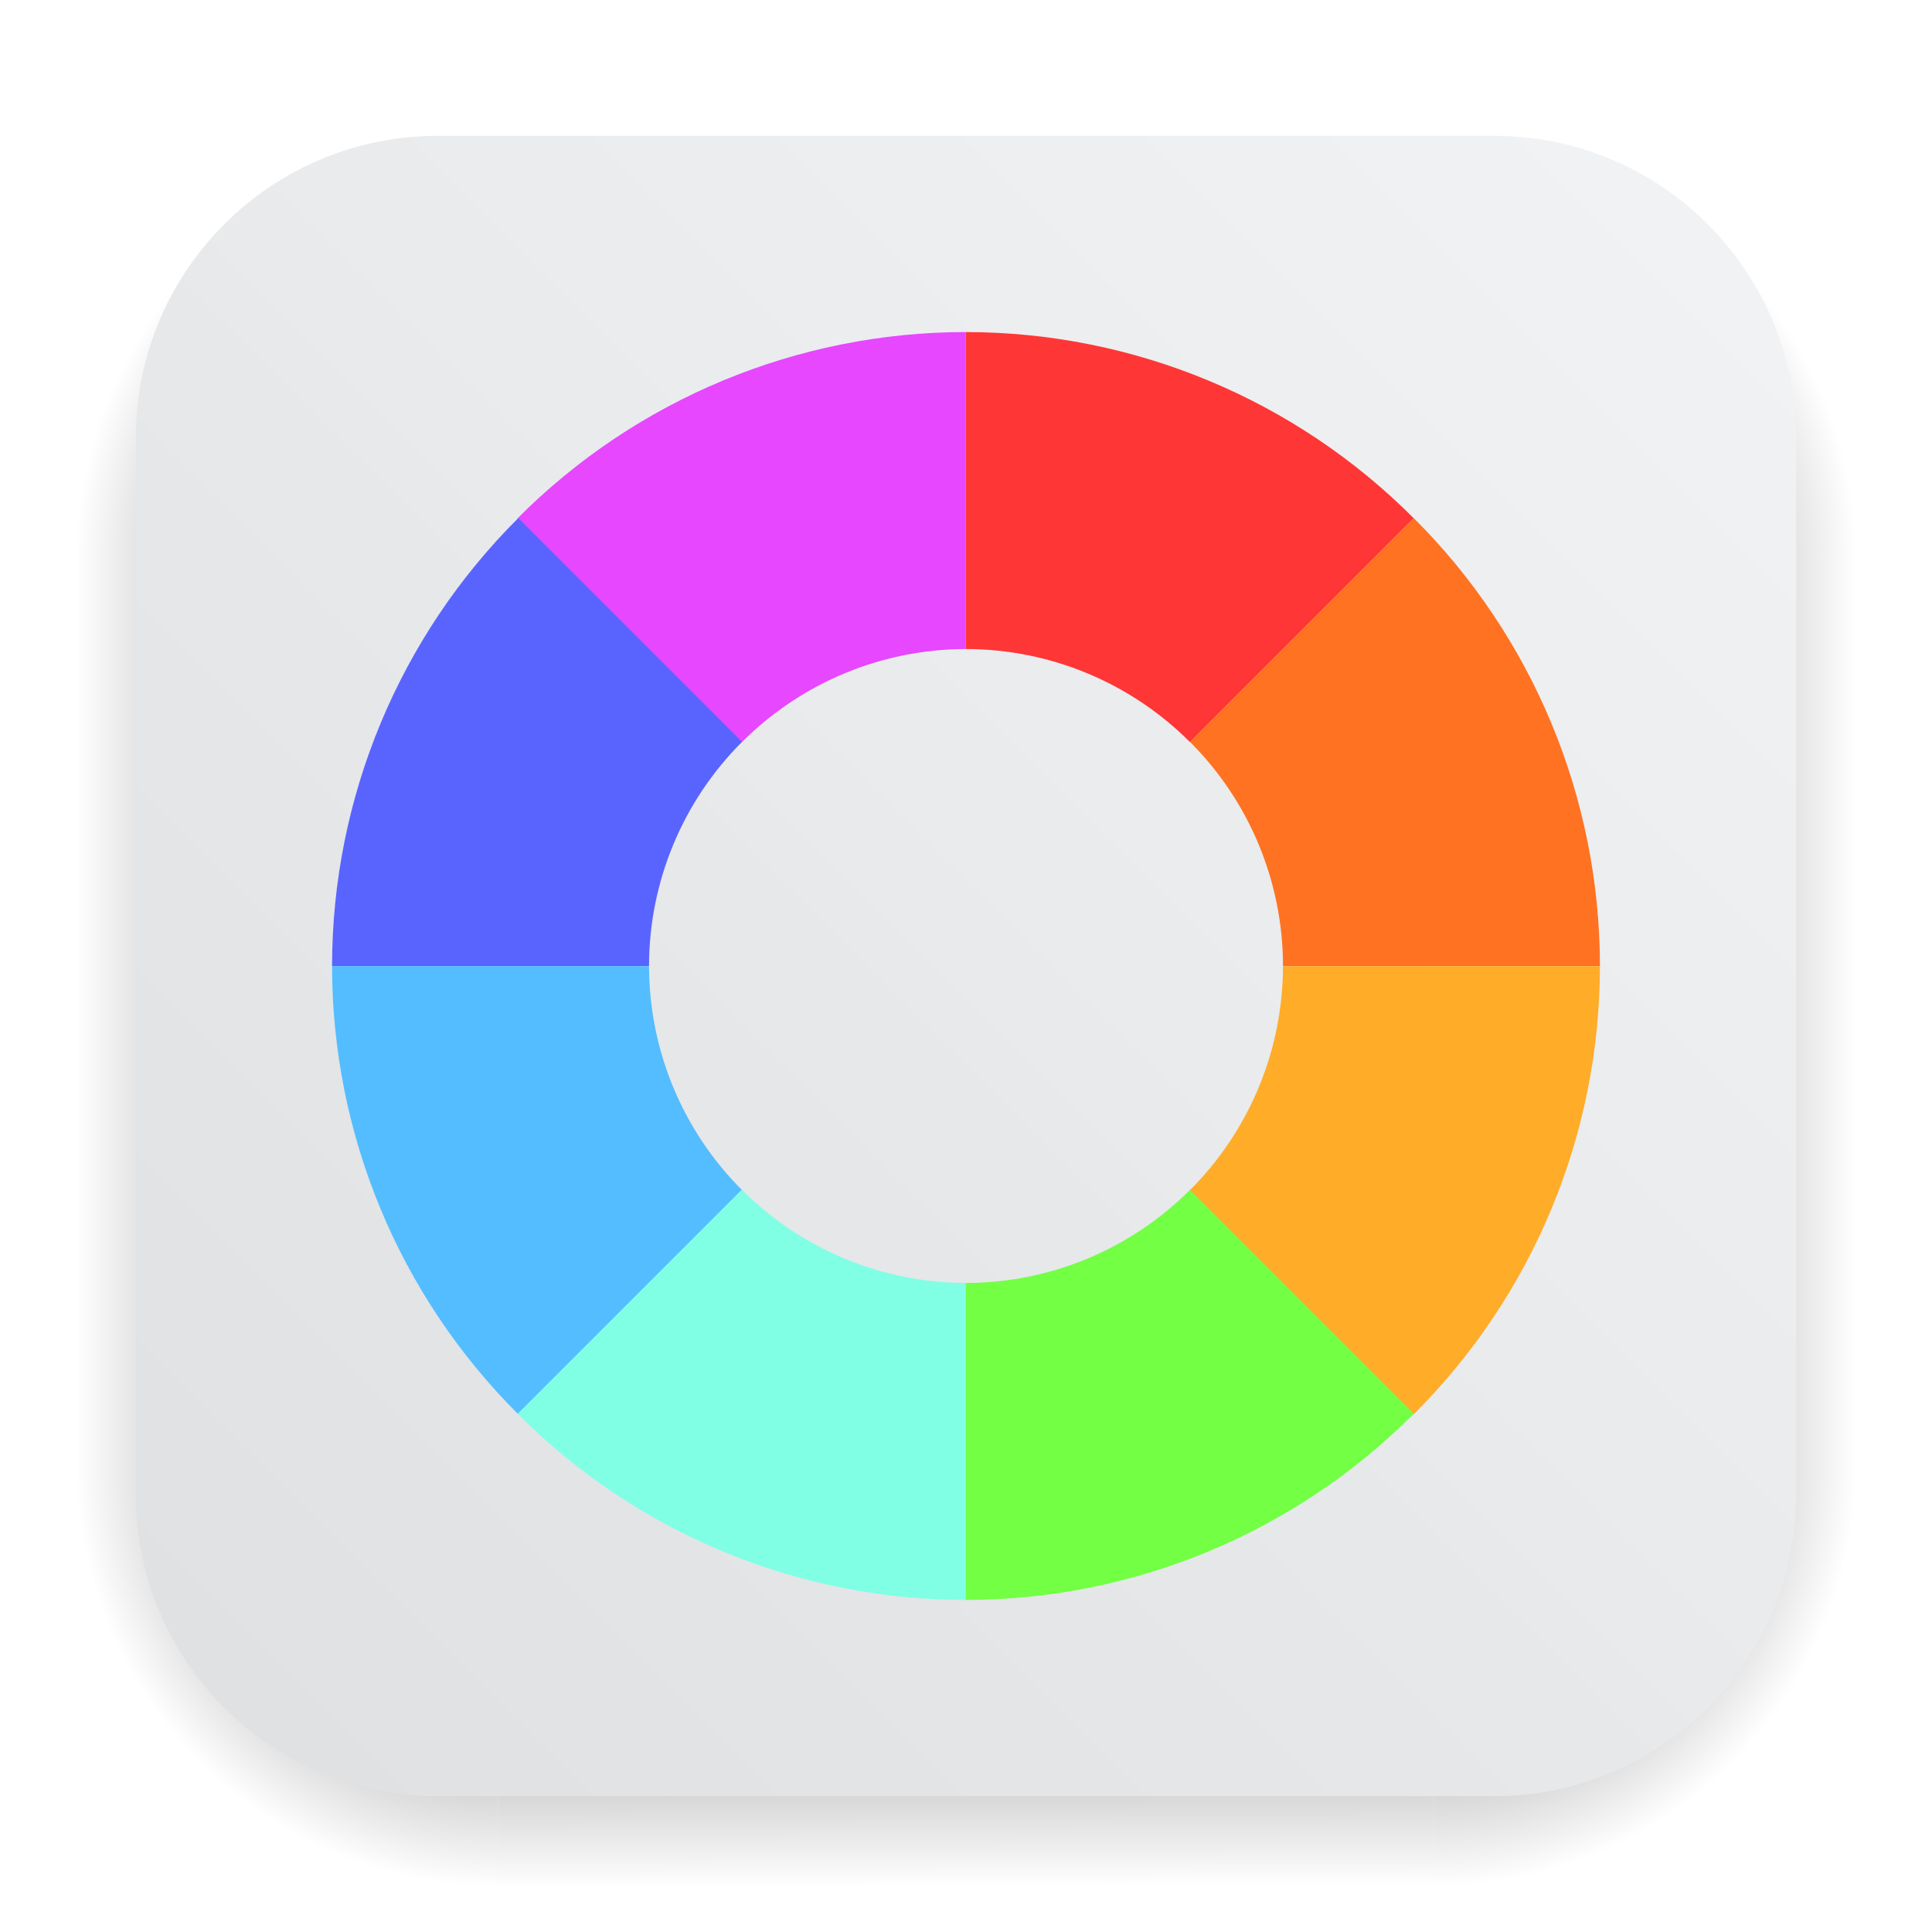
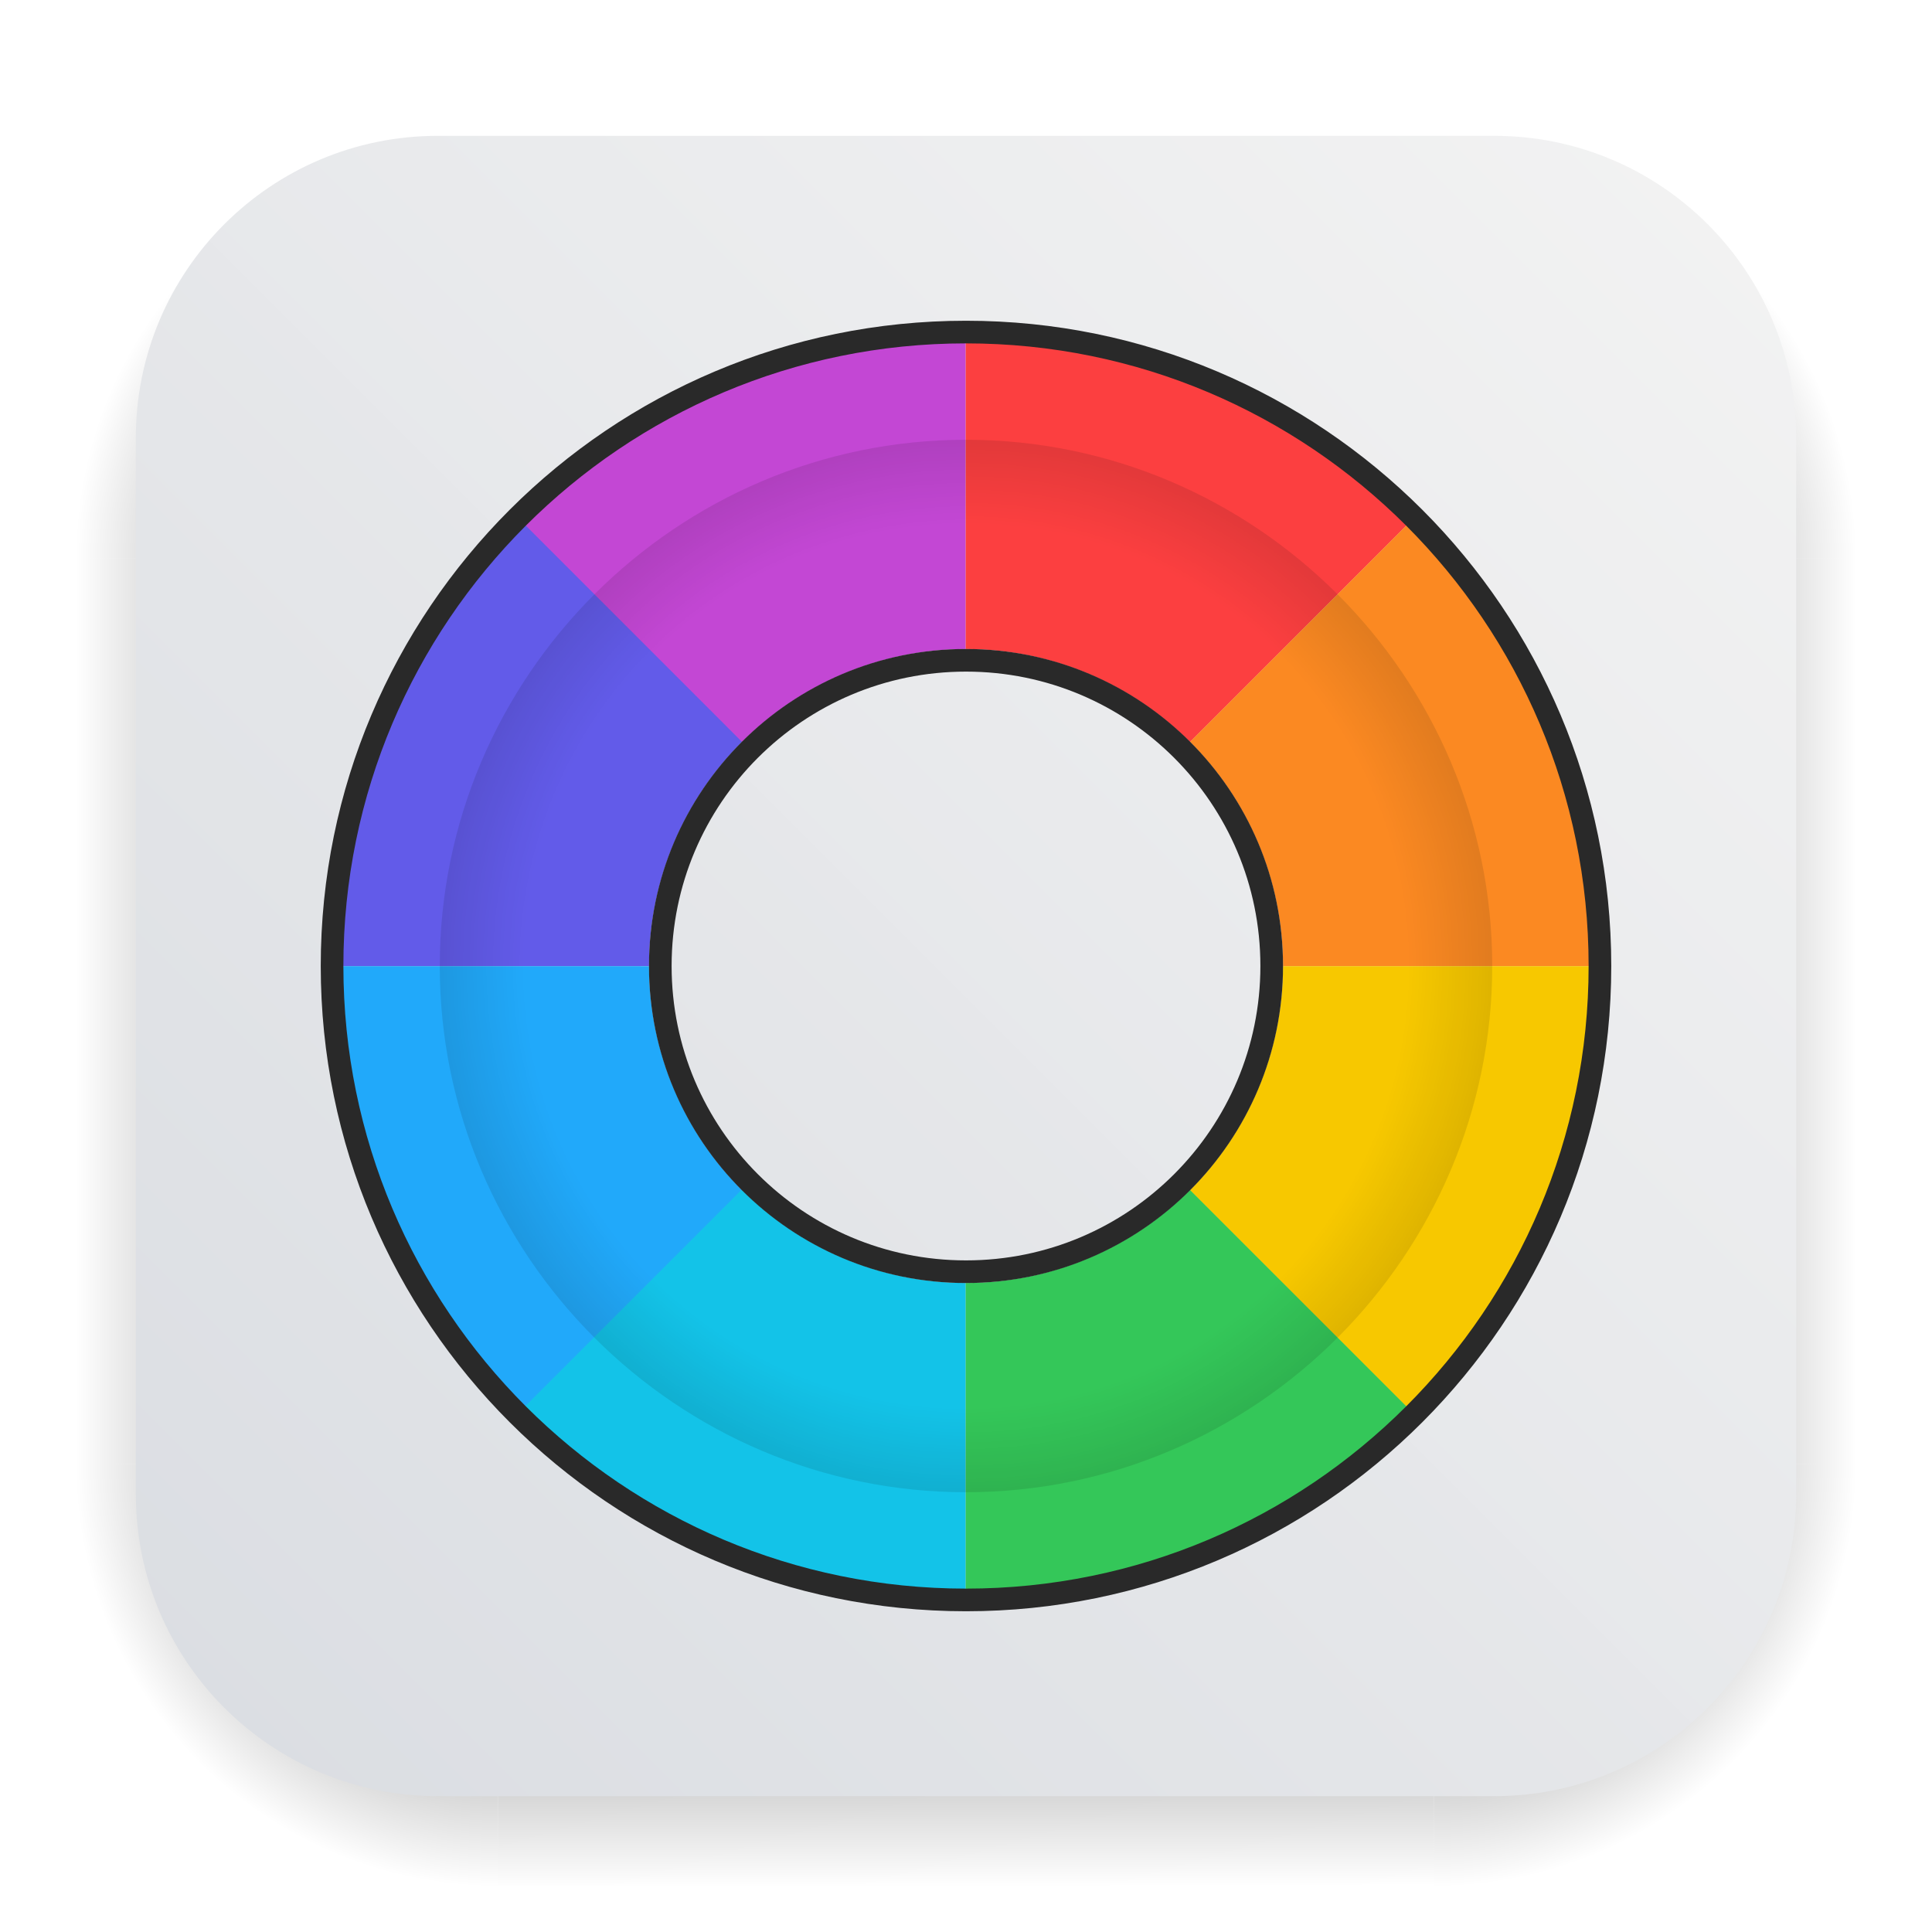
- <svg xmlns="http://www.w3.org/2000/svg" width="64" height="64" fill="none" version="1.1" id="svg2007">
+ <svg xmlns="http://www.w3.org/2000/svg" xmlns:xlink="http://www.w3.org/1999/xlink" width="64" height="64" fill="none" version="1.1" id="svg2007">
  <defs id="defs1987">
+     <linearGradient id="linearGradient2">
+       <stop style="stop-color:#000000;stop-opacity:0;" offset="0.839" id="stop18" />
+       <stop style="stop-color:#000000;stop-opacity:0.1;" offset="1" id="stop17" />
+     </linearGradient>
    <linearGradient id="a" x1="7.937" x2="7.937" y1="15.081" y2="1.852" gradientTransform="scale(3.7796)" gradientUnits="userSpaceOnUse">
-       <stop stop-color="#f1efeb" offset="0" id="stop1982" />
-       <stop stop-color="#fdfcfc" offset="1" id="stop1984" />
+       <stop stop-color="#f7f2ee" offset="0" id="stop1982" />
+       <stop stop-color="#f3f3f3" offset="1" id="stop1984" />
    </linearGradient>
    <filter id="filter1057-5" x="-0.027" y="-0.027" width="1.054" height="1.054" color-interpolation-filters="sRGB">
      <feGaussianBlur stdDeviation="0.619" id="feGaussianBlur2151" />
    </filter>
    <linearGradient id="linearGradient1053-6-3" x1="-127" x2="-72" y1="60" y2="5" gradientTransform="translate(131.4997,-0.5104999)" gradientUnits="userSpaceOnUse">
-       <stop stop-color="#dee0e2" offset="0" id="stop2154" />
-       <stop stop-color="#f1f3f5" stop-opacity=".996" offset="1" id="stop2156" />
+       <stop stop-color="#dadde2" offset="0" id="stop2154" />
+       <stop stop-color="#f3f3f3" stop-opacity=".996" offset="1" id="stop2156" />
    </linearGradient>
    <linearGradient id="linearGradient1033" x1="-52.866" x2="-26.859" y1="24.001" y2="24.001" gradientUnits="userSpaceOnUse">
-       <stop stop-color="#427efd" offset="0" id="stop2159" />
-       <stop stop-color="#fd417c" offset="1" id="stop2161" />
+       <stop stop-color="#3581f6" offset="0" id="stop2159" />
+       <stop stop-color="#fa3a59" offset="1" id="stop2161" />
    </linearGradient>
    <radialGradient id="gradient_ds_br" cx="0" cy="0" r="1" gradientUnits="userSpaceOnUse" gradientTransform="matrix(13.9984,0.00477622,-0.00477841,14.0048,47.5016,48.4952)">
      <stop offset="0.65" id="stop1" />
      <stop offset="1" stop-opacity="0" id="stop2" />
    </radialGradient>
    <linearGradient id="gradient_ds_b" x1="30.449" y1="48.5" x2="30.492" y2="62.5" gradientUnits="userSpaceOnUse">
      <stop offset="0.654" id="stop3" />
      <stop offset="1" stop-opacity="0" id="stop4" />
    </linearGradient>
    <radialGradient id="gradient_ds_bl" cx="0" cy="0" r="1" gradientUnits="userSpaceOnUse" gradientTransform="matrix(0,14,-14,0,16.5,48.5)">
      <stop offset="0.65" id="stop5" />
      <stop offset="1" stop-opacity="0" id="stop6" />
    </radialGradient>
    <linearGradient id="gradient_ds_r" x1="47.5" y1="33.5" x2="61.5" y2="33.501" gradientUnits="userSpaceOnUse">
      <stop offset="0.649" id="stop7" />
      <stop offset="1" stop-opacity="0" id="stop8" />
    </linearGradient>
    <linearGradient id="gradient_ds_l" x1="16.5" y1="33.895" x2="2.5" y2="33.895" gradientUnits="userSpaceOnUse">
      <stop offset="0.649" id="stop9" />
      <stop offset="1" stop-opacity="0" id="stop10" />
    </linearGradient>
    <radialGradient id="gradient_ds_tr" cx="0" cy="0" r="1" gradientTransform="matrix(0.00843236,-14,14.0084,0.0189842,47.4916,18.5)" gradientUnits="userSpaceOnUse">
      <stop offset="0.65" id="stop11" />
      <stop offset="1" stop-opacity="0" id="stop12" />
    </radialGradient>
    <linearGradient id="gradient_ds_t" x1="29.98" y1="18.5" x2="29.916" y2="4.5" gradientUnits="userSpaceOnUse">
      <stop offset="0.649" id="stop13" />
      <stop offset="1" stop-opacity="0" id="stop14" />
    </linearGradient>
    <radialGradient id="gradient_ds_tl" cx="0" cy="0" r="1" gradientTransform="matrix(-0.00843236,-14,-14.0084,0.0189842,16.5084,18.5)" gradientUnits="userSpaceOnUse">
      <stop offset="0.65" id="stop15" />
      <stop offset="1" stop-opacity="0" id="stop16" />
    </radialGradient>
+     <radialGradient xlink:href="#linearGradient2" id="radialGradient18" cx="32" cy="32" fx="32" fy="32" r="17.432" gradientUnits="userSpaceOnUse" />
  </defs>
  <g id="ds" opacity="0.25">
    <path id="ds-br" d="m 47.5,48.5 h 14 v 14 h -14 z" fill="url(#gradient_ds_br)" style="fill:url(#gradient_ds_br)" />
    <path id="ds-b" d="m 16.5,48.5 h 31 v 14 h -31 z" fill="url(#gradient_ds_b)" style="fill:url(#gradient_ds_b)" />
    <path id="ds-bl" d="m 2.5,48.5 h 14 v 14 h -14 z" fill="url(#gradient_ds_bl)" style="fill:url(#gradient_ds_bl)" />
    <path id="ds-r" d="m 47.5,18.5 h 14 v 30 h -14 z" fill="url(#gradient_ds_r)" style="fill:url(#gradient_ds_r)" />
    <path id="ds-l" d="m 2.5,18.5 h 14 v 30 h -14 z" fill="url(#gradient_ds_l)" style="fill:url(#gradient_ds_l)" />
    <path id="ds-tr" d="m 47.5,4.5 h 14 v 14 h -14 z" fill="url(#gradient_ds_tr)" style="fill:url(#gradient_ds_tr)" />
    <path id="ds-t" d="m 16.5,4.5 h 31 v 14 h -31 z" fill="url(#gradient_ds_t)" style="fill:url(#gradient_ds_t)" />
    <path id="ds-tl" d="m 16.5,4.5 h -14 v 14 h 14 z" fill="url(#gradient_ds_tl)" style="fill:url(#gradient_ds_tl)" />
  </g>
  <rect x="4.5" y="4.5" width="55" height="55" fill="url(#linearGradient1053-6-3)" stroke-linecap="round" stroke-width="2.744" id="bg" style="fill:url(#linearGradient1053-6-3)" rx="10" />
  <g stroke-width="2" id="art">
-     <path d="M31.99 11a20.957 20.957 0 0 0-14.843 6.168l7.423 7.424A10.5 10.5 0 0 1 31.99 21.5z" fill="#e647ff" id="path1989" />
-     <path d="M31.99 11v10.5a10.5 10.5 0 0 1 .01 0 10.5 10.5 0 0 1 7.419 3.082l7.413-7.414A20.954 20.954 0 0 0 31.99 11z" fill="#ff3636" id="path1991" />
-     <path d="M17.168 17.162A20.955 20.955 0 0 0 11 32.005h10.5a10.5 10.5 0 0 1 0-.005 10.5 10.5 0 0 1 3.081-7.424z" fill="#5964ff" id="path1993" />
-     <path d="M11 32.005a20.958 20.958 0 0 0 6.168 14.844l7.419-7.42a10.5 10.5 0 0 1-3.087-7.423z" fill="#53bdff" id="path1995" />
-     <path d="m46.833 17.162-7.414 7.414A10.5 10.5 0 0 1 42.501 32a10.5 10.5 0 0 1 0 .005H53a20.953 20.953 0 0 0-6.168-14.843z" fill="#ff7221" id="path1997" />
-     <path d="M42.5 32.005a10.5 10.5 0 0 1-3.086 7.424l7.418 7.419A20.952 20.952 0 0 0 53 32.005z" fill="#ffac29" id="path1999" />
-     <path d="m24.571 39.41-7.423 7.423a20.952 20.952 0 0 0 14.843 6.168V42.5a10.5 10.5 0 0 1-7.419-3.092z" fill="#80ffe5" id="path2001" />
-     <path d="M39.418 39.418A10.5 10.5 0 0 1 32 42.5a10.5 10.5 0 0 1-.01 0V53a20.952 20.952 0 0 0 14.843-6.168z" fill="#73ff44" id="path2003" />
+     <path d="M31.99 11a20.957 20.957 0 0 0-14.843 6.168l7.423 7.424A10.5 10.5 0 0 1 31.99 21.5z" fill="#d15de1" id="path1989" style="fill:#c347d4;fill-opacity:1" />
+     <path d="M31.99 11v10.5a10.5 10.5 0 0 1 .01 0 10.5 10.5 0 0 1 7.419 3.082l7.413-7.414A20.954 20.954 0 0 0 31.99 11z" fill="#fc3f40" id="path1991" />
+     <path d="M17.168 17.162A20.955 20.955 0 0 0 11 32.005h10.5a10.5 10.5 0 0 1 0-.005 10.5 10.5 0 0 1 3.081-7.424z" fill="#625be9" id="path1993" />
+     <path d="M11 32.005a20.958 20.958 0 0 0 6.168 14.844l7.419-7.42a10.5 10.5 0 0 1-3.087-7.423z" fill="#66c1ff" id="path1995" style="fill:#21a9fa;fill-opacity:1" />
+     <path d="m46.833 17.162-7.414 7.414A10.5 10.5 0 0 1 42.501 32a10.5 10.5 0 0 1 0 .005H53a20.953 20.953 0 0 0-6.168-14.843z" fill="#fd6520" id="path1997" style="fill:#fb8922;fill-opacity:1" />
+     <path d="M42.5 32.005a10.5 10.5 0 0 1-3.086 7.424l7.418 7.419A20.952 20.952 0 0 0 53 32.005z" fill="#f9b340" id="path1999" style="fill:#f7c800;fill-opacity:1" />
+     <path d="m24.571 39.41-7.423 7.423a20.952 20.952 0 0 0 14.843 6.168V42.5a10.5 10.5 0 0 1-7.419-3.092z" fill="#9df3e7" id="path2001" style="fill:#13c3e8;fill-opacity:1" />
+     <path d="M39.418 39.418A10.5 10.5 0 0 1 32 42.5a10.5 10.5 0 0 1-.01 0V53a20.952 20.952 0 0 0 14.843-6.168z" fill="#79e48a" id="path2003" style="fill:#34c759;fill-opacity:1" />
+     <circle style="fill:none;stroke-width:0.75;stroke:#292929;stroke-opacity:1;stroke-dasharray:none" id="path1" cx="32" cy="32" r="21" />
+     <circle style="fill:none;stroke:#292929;stroke-width:0.75;stroke-dasharray:none;stroke-opacity:1" id="path1-9" cx="32" cy="32" r="10.127" />
+     <path style="baseline-shift:baseline;display:inline;overflow:visible;opacity:1;vector-effect:none;fill:url(#radialGradient18);enable-background:accumulate;stop-color:#000000;stop-opacity:1" d="m 32,14.568 c -9.586,0 -17.432,7.846 -17.432,17.432 0,9.586 7.846,17.432 17.432,17.432 9.586,0 17.432,-7.846 17.432,-17.432 0,-9.586 -7.846,-17.432 -17.432,-17.432 z m 0,7 c 5.803,0 10.432,4.629 10.432,10.432 0,5.803 -4.629,10.432 -10.432,10.432 -5.803,0 -10.432,-4.629 -10.432,-10.432 0,-5.803 4.629,-10.432 10.432,-10.432 z" id="path1-7-5" />
  </g>
</svg>
